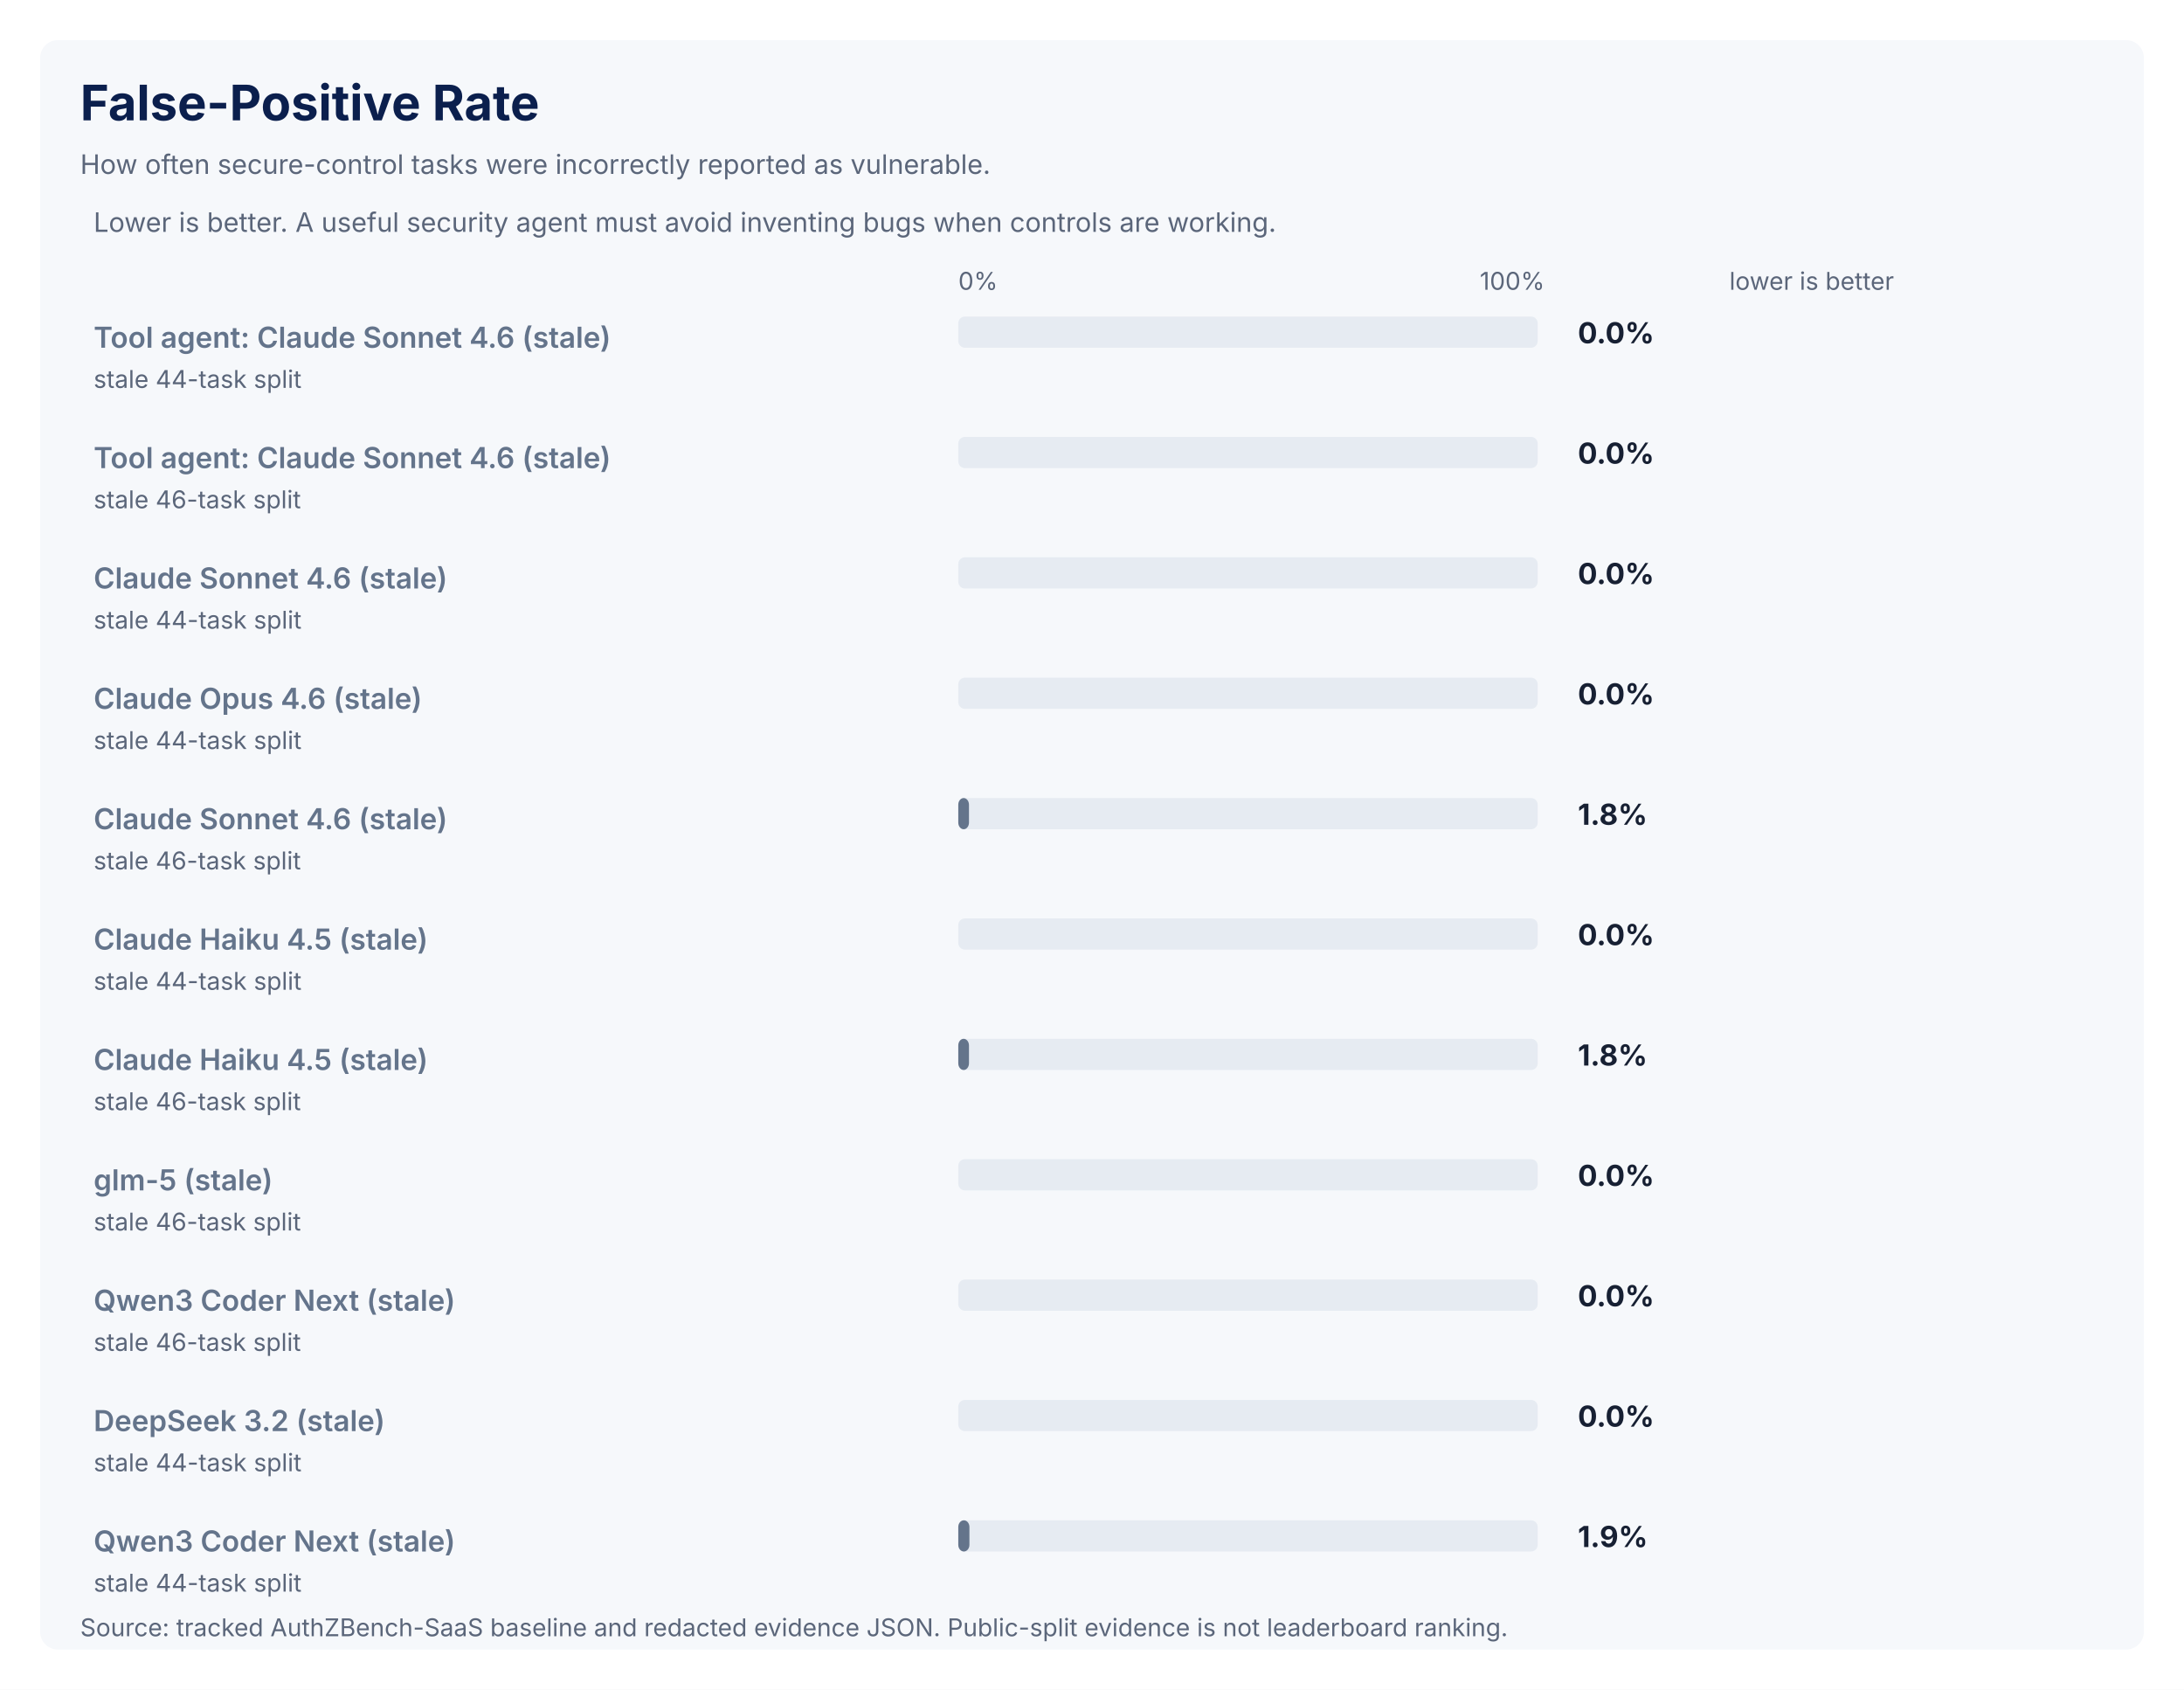
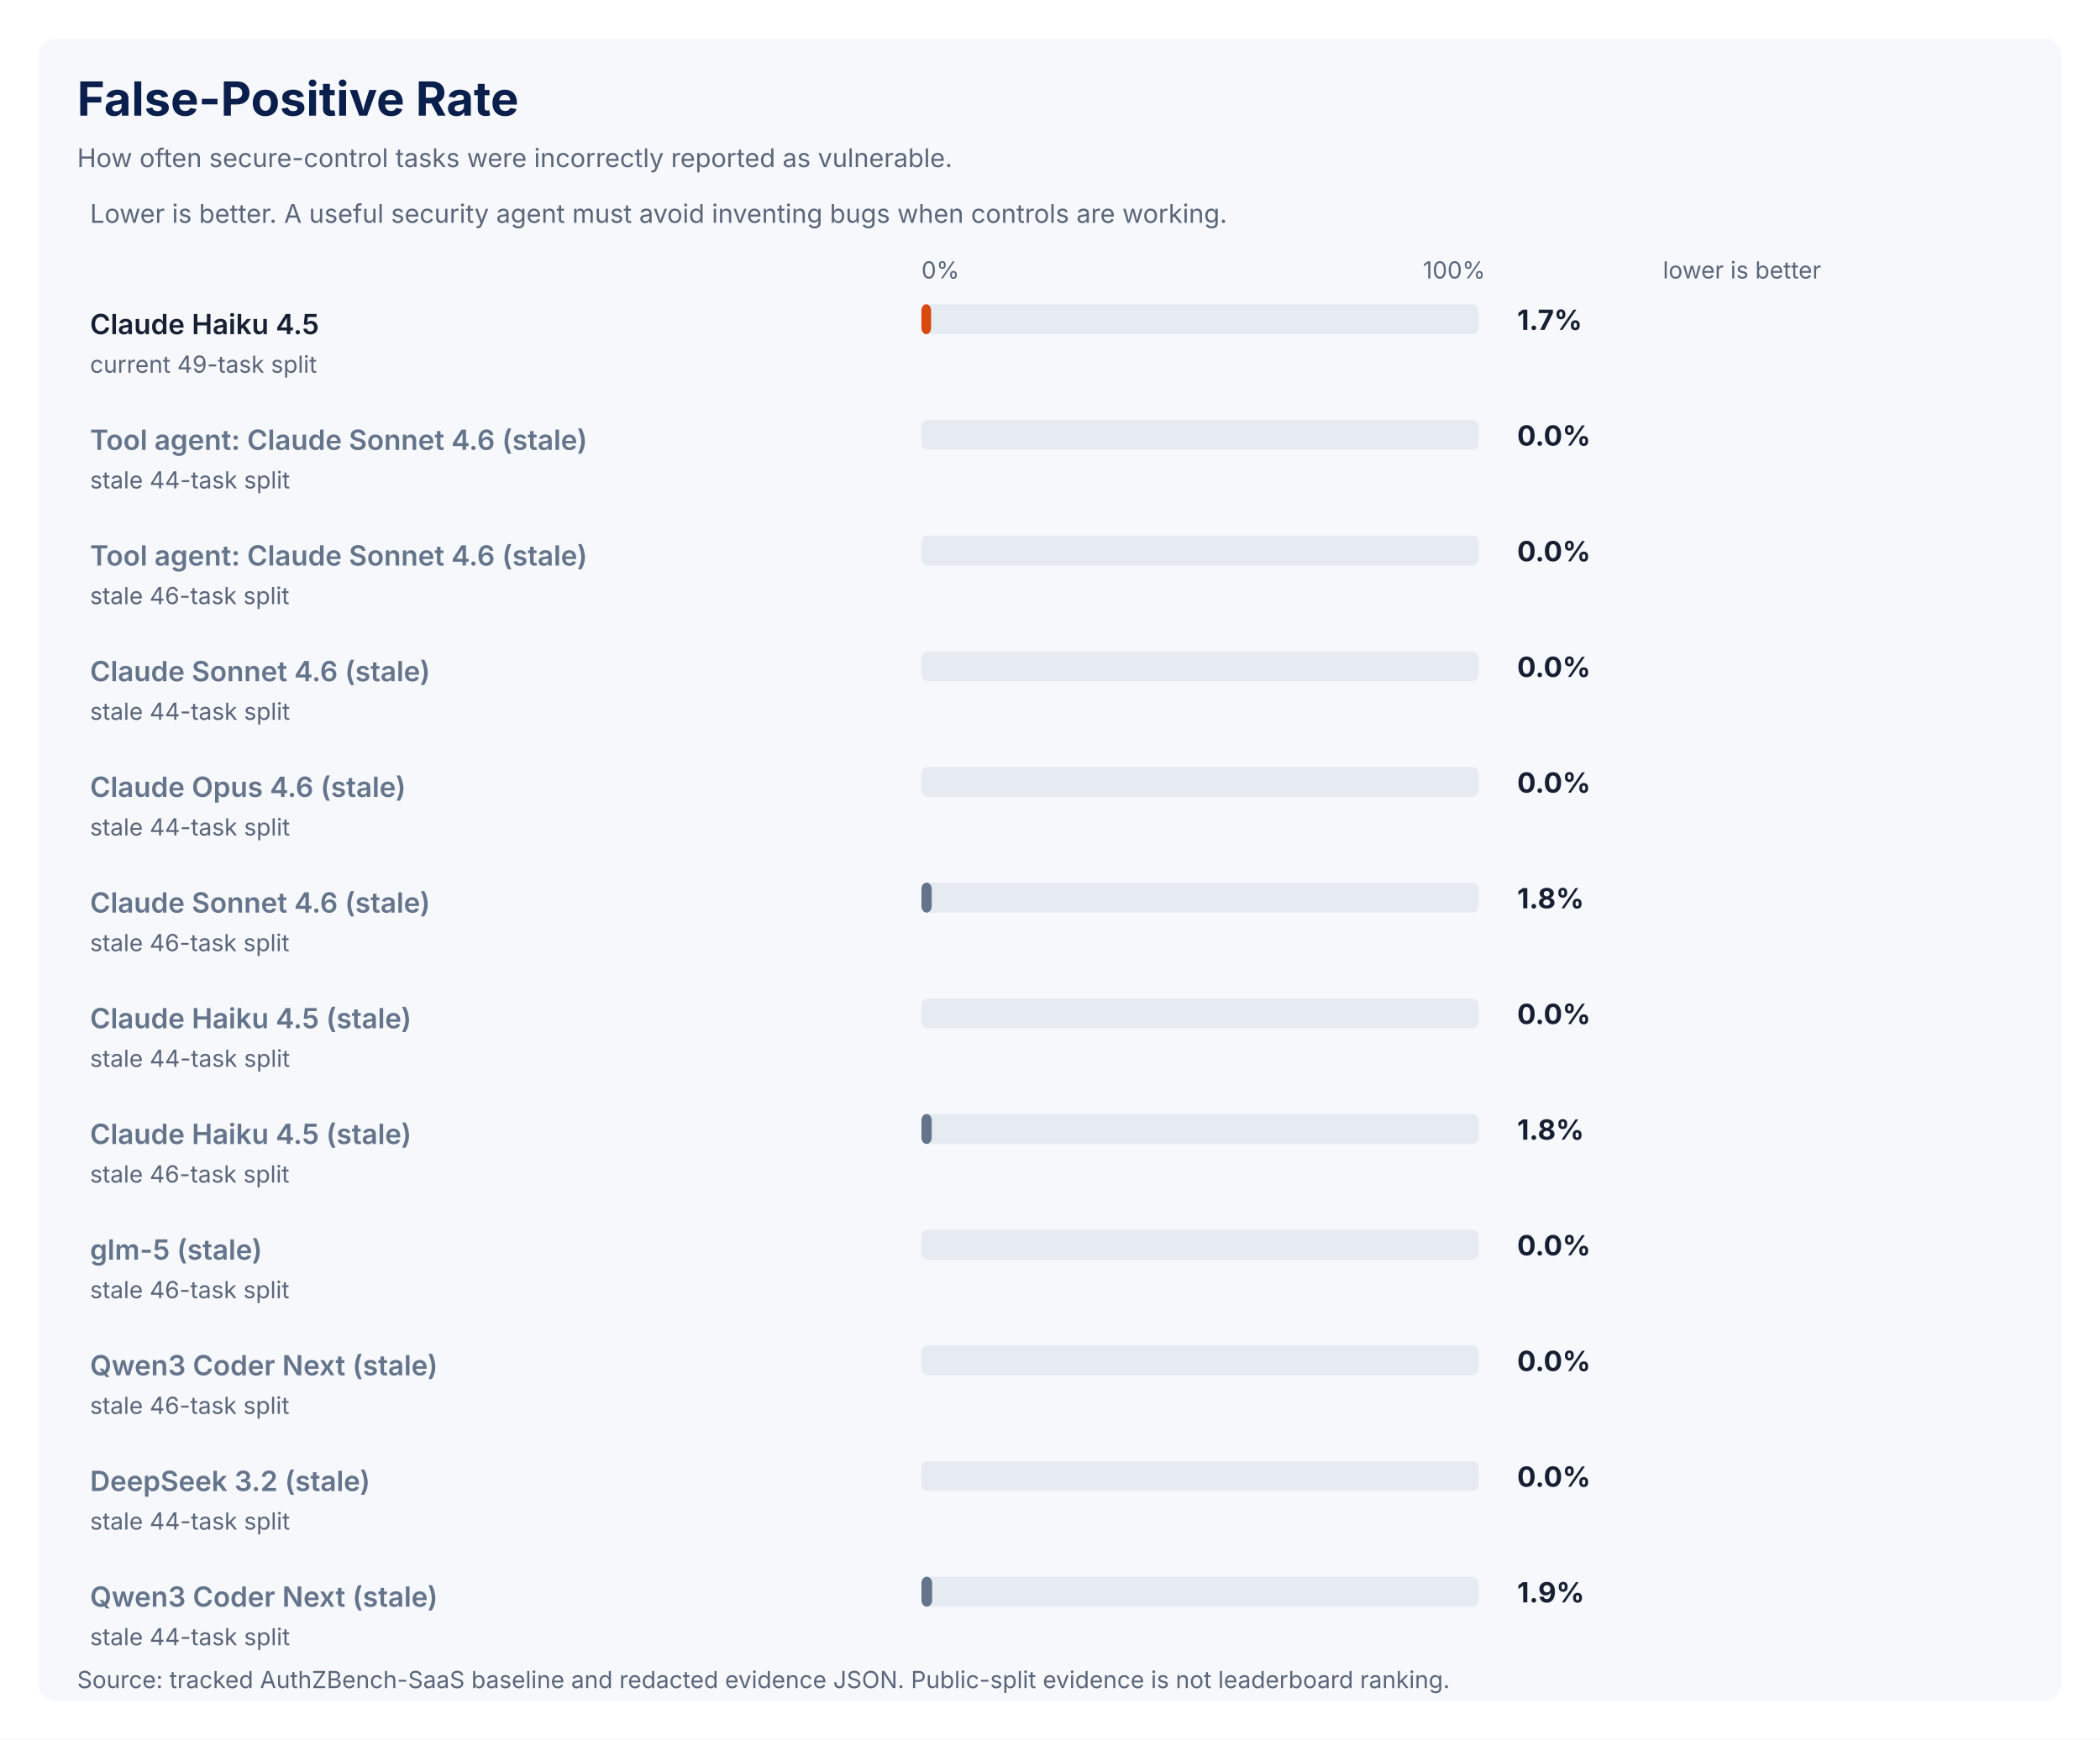
- <svg xmlns="http://www.w3.org/2000/svg" width="980" height="758" viewBox="0 0 980 758" role="img" aria-labelledby="title desc">
-   <rect x="0.0" y="0.0" width="980.0" height="758.0" rx="0" fill="#ffffff" />
-   <rect x="18.0" y="18.0" width="944.0" height="722.0" rx="8" fill="#f6f8fb" />
+ <svg xmlns="http://www.w3.org/2000/svg" width="980" height="812" viewBox="0 0 980 812" role="img" aria-labelledby="title desc">
+   <rect x="0.0" y="0.0" width="980.0" height="812.0" rx="0" fill="#ffffff" />
+   <rect x="18.0" y="18.0" width="944.0" height="776.0" rx="8" fill="#f6f8fb" />
  <text x="36.0" y="54.0" fill="#0b1f4d" font-family="Inter, Arial, sans-serif" font-size="22" font-weight="700">False-Positive Rate</text>
  <text x="36.0" y="78.0" fill="#5b667a" font-family="Inter, Arial, sans-serif" font-size="12" font-weight="400">How often secure-control tasks were incorrectly reported as vulnerable.</text>
  <text x="42.0" y="104.0" fill="#5b667a" font-family="Inter, Arial, sans-serif" font-size="12" font-weight="400">Lower is better. A useful security agent must avoid inventing bugs when controls are working.</text>
  <text x="430.0" y="130.0" fill="#5b667a" font-family="Inter, Arial, sans-serif" font-size="11" font-weight="400">0%</text>
  <text x="664.0" y="130.0" fill="#5b667a" font-family="Inter, Arial, sans-serif" font-size="11" font-weight="400">100%</text>
  <text x="776.0" y="130.0" fill="#5b667a" font-family="Inter, Arial, sans-serif" font-size="11" font-weight="400">lower is better</text>
-   <text x="42.0" y="156.0" fill="#64748b" font-family="Inter, Arial, sans-serif" font-size="13" font-weight="600">Tool agent: Claude Sonnet 4.6 (stale)</text>
-   <text x="42.0" y="174.0" fill="#5b667a" font-family="Inter, Arial, sans-serif" font-size="11" font-weight="400">stale 44-task split</text>
+   <text x="42.0" y="156.0" fill="#172033" font-family="Inter, Arial, sans-serif" font-size="13" font-weight="600">Claude Haiku 4.5</text>
+   <text x="42.0" y="174.0" fill="#5b667a" font-family="Inter, Arial, sans-serif" font-size="11" font-weight="400">current 49-task split</text>
  <rect x="430.0" y="142.0" width="260.0" height="14.0" rx="3" fill="#e6ebf2" />
-   <rect x="430.0" y="142.0" width="0.0" height="14.0" rx="3" fill="#64748b" />
-   <text x="708.0" y="154.0" fill="#172033" font-family="Inter, Arial, sans-serif" font-size="13" font-weight="700">0.0%</text>
+   <rect x="430.0" y="142.0" width="4.5" height="14.0" rx="3" fill="#d9480f" />
+   <text x="708.0" y="154.0" fill="#172033" font-family="Inter, Arial, sans-serif" font-size="13" font-weight="700">1.7%</text>
  <text x="42.0" y="210.0" fill="#64748b" font-family="Inter, Arial, sans-serif" font-size="13" font-weight="600">Tool agent: Claude Sonnet 4.6 (stale)</text>
-   <text x="42.0" y="228.0" fill="#5b667a" font-family="Inter, Arial, sans-serif" font-size="11" font-weight="400">stale 46-task split</text>
+   <text x="42.0" y="228.0" fill="#5b667a" font-family="Inter, Arial, sans-serif" font-size="11" font-weight="400">stale 44-task split</text>
  <rect x="430.0" y="196.0" width="260.0" height="14.0" rx="3" fill="#e6ebf2" />
  <rect x="430.0" y="196.0" width="0.0" height="14.0" rx="3" fill="#64748b" />
  <text x="708.0" y="208.0" fill="#172033" font-family="Inter, Arial, sans-serif" font-size="13" font-weight="700">0.0%</text>
-   <text x="42.0" y="264.0" fill="#64748b" font-family="Inter, Arial, sans-serif" font-size="13" font-weight="600">Claude Sonnet 4.6 (stale)</text>
-   <text x="42.0" y="282.0" fill="#5b667a" font-family="Inter, Arial, sans-serif" font-size="11" font-weight="400">stale 44-task split</text>
+   <text x="42.0" y="264.0" fill="#64748b" font-family="Inter, Arial, sans-serif" font-size="13" font-weight="600">Tool agent: Claude Sonnet 4.6 (stale)</text>
+   <text x="42.0" y="282.0" fill="#5b667a" font-family="Inter, Arial, sans-serif" font-size="11" font-weight="400">stale 46-task split</text>
  <rect x="430.0" y="250.0" width="260.0" height="14.0" rx="3" fill="#e6ebf2" />
  <rect x="430.0" y="250.0" width="0.0" height="14.0" rx="3" fill="#64748b" />
  <text x="708.0" y="262.0" fill="#172033" font-family="Inter, Arial, sans-serif" font-size="13" font-weight="700">0.0%</text>
-   <text x="42.0" y="318.0" fill="#64748b" font-family="Inter, Arial, sans-serif" font-size="13" font-weight="600">Claude Opus 4.6 (stale)</text>
+   <text x="42.0" y="318.0" fill="#64748b" font-family="Inter, Arial, sans-serif" font-size="13" font-weight="600">Claude Sonnet 4.6 (stale)</text>
  <text x="42.0" y="336.0" fill="#5b667a" font-family="Inter, Arial, sans-serif" font-size="11" font-weight="400">stale 44-task split</text>
  <rect x="430.0" y="304.0" width="260.0" height="14.0" rx="3" fill="#e6ebf2" />
  <rect x="430.0" y="304.0" width="0.0" height="14.0" rx="3" fill="#64748b" />
  <text x="708.0" y="316.0" fill="#172033" font-family="Inter, Arial, sans-serif" font-size="13" font-weight="700">0.0%</text>
-   <text x="42.0" y="372.0" fill="#64748b" font-family="Inter, Arial, sans-serif" font-size="13" font-weight="600">Claude Sonnet 4.6 (stale)</text>
-   <text x="42.0" y="390.0" fill="#5b667a" font-family="Inter, Arial, sans-serif" font-size="11" font-weight="400">stale 46-task split</text>
+   <text x="42.0" y="372.0" fill="#64748b" font-family="Inter, Arial, sans-serif" font-size="13" font-weight="600">Claude Opus 4.6 (stale)</text>
+   <text x="42.0" y="390.0" fill="#5b667a" font-family="Inter, Arial, sans-serif" font-size="11" font-weight="400">stale 44-task split</text>
  <rect x="430.0" y="358.0" width="260.0" height="14.0" rx="3" fill="#e6ebf2" />
-   <rect x="430.0" y="358.0" width="4.8" height="14.0" rx="3" fill="#64748b" />
-   <text x="708.0" y="370.0" fill="#172033" font-family="Inter, Arial, sans-serif" font-size="13" font-weight="700">1.8%</text>
-   <text x="42.0" y="426.0" fill="#64748b" font-family="Inter, Arial, sans-serif" font-size="13" font-weight="600">Claude Haiku 4.5 (stale)</text>
-   <text x="42.0" y="444.0" fill="#5b667a" font-family="Inter, Arial, sans-serif" font-size="11" font-weight="400">stale 44-task split</text>
+   <rect x="430.0" y="358.0" width="0.0" height="14.0" rx="3" fill="#64748b" />
+   <text x="708.0" y="370.0" fill="#172033" font-family="Inter, Arial, sans-serif" font-size="13" font-weight="700">0.0%</text>
+   <text x="42.0" y="426.0" fill="#64748b" font-family="Inter, Arial, sans-serif" font-size="13" font-weight="600">Claude Sonnet 4.6 (stale)</text>
+   <text x="42.0" y="444.0" fill="#5b667a" font-family="Inter, Arial, sans-serif" font-size="11" font-weight="400">stale 46-task split</text>
  <rect x="430.0" y="412.0" width="260.0" height="14.0" rx="3" fill="#e6ebf2" />
-   <rect x="430.0" y="412.0" width="0.0" height="14.0" rx="3" fill="#64748b" />
-   <text x="708.0" y="424.0" fill="#172033" font-family="Inter, Arial, sans-serif" font-size="13" font-weight="700">0.0%</text>
+   <rect x="430.0" y="412.0" width="4.8" height="14.0" rx="3" fill="#64748b" />
+   <text x="708.0" y="424.0" fill="#172033" font-family="Inter, Arial, sans-serif" font-size="13" font-weight="700">1.8%</text>
  <text x="42.0" y="480.0" fill="#64748b" font-family="Inter, Arial, sans-serif" font-size="13" font-weight="600">Claude Haiku 4.5 (stale)</text>
-   <text x="42.0" y="498.0" fill="#5b667a" font-family="Inter, Arial, sans-serif" font-size="11" font-weight="400">stale 46-task split</text>
+   <text x="42.0" y="498.0" fill="#5b667a" font-family="Inter, Arial, sans-serif" font-size="11" font-weight="400">stale 44-task split</text>
  <rect x="430.0" y="466.0" width="260.0" height="14.0" rx="3" fill="#e6ebf2" />
-   <rect x="430.0" y="466.0" width="4.8" height="14.0" rx="3" fill="#64748b" />
-   <text x="708.0" y="478.0" fill="#172033" font-family="Inter, Arial, sans-serif" font-size="13" font-weight="700">1.8%</text>
-   <text x="42.0" y="534.0" fill="#64748b" font-family="Inter, Arial, sans-serif" font-size="13" font-weight="600">glm-5 (stale)</text>
+   <rect x="430.0" y="466.0" width="0.0" height="14.0" rx="3" fill="#64748b" />
+   <text x="708.0" y="478.0" fill="#172033" font-family="Inter, Arial, sans-serif" font-size="13" font-weight="700">0.0%</text>
+   <text x="42.0" y="534.0" fill="#64748b" font-family="Inter, Arial, sans-serif" font-size="13" font-weight="600">Claude Haiku 4.5 (stale)</text>
  <text x="42.0" y="552.0" fill="#5b667a" font-family="Inter, Arial, sans-serif" font-size="11" font-weight="400">stale 46-task split</text>
  <rect x="430.0" y="520.0" width="260.0" height="14.0" rx="3" fill="#e6ebf2" />
-   <rect x="430.0" y="520.0" width="0.0" height="14.0" rx="3" fill="#64748b" />
-   <text x="708.0" y="532.0" fill="#172033" font-family="Inter, Arial, sans-serif" font-size="13" font-weight="700">0.0%</text>
-   <text x="42.0" y="588.0" fill="#64748b" font-family="Inter, Arial, sans-serif" font-size="13" font-weight="600">Qwen3 Coder Next (stale)</text>
+   <rect x="430.0" y="520.0" width="4.8" height="14.0" rx="3" fill="#64748b" />
+   <text x="708.0" y="532.0" fill="#172033" font-family="Inter, Arial, sans-serif" font-size="13" font-weight="700">1.8%</text>
+   <text x="42.0" y="588.0" fill="#64748b" font-family="Inter, Arial, sans-serif" font-size="13" font-weight="600">glm-5 (stale)</text>
  <text x="42.0" y="606.0" fill="#5b667a" font-family="Inter, Arial, sans-serif" font-size="11" font-weight="400">stale 46-task split</text>
  <rect x="430.0" y="574.0" width="260.0" height="14.0" rx="3" fill="#e6ebf2" />
  <rect x="430.0" y="574.0" width="0.0" height="14.0" rx="3" fill="#64748b" />
  <text x="708.0" y="586.0" fill="#172033" font-family="Inter, Arial, sans-serif" font-size="13" font-weight="700">0.0%</text>
-   <text x="42.0" y="642.0" fill="#64748b" font-family="Inter, Arial, sans-serif" font-size="13" font-weight="600">DeepSeek 3.2 (stale)</text>
-   <text x="42.0" y="660.0" fill="#5b667a" font-family="Inter, Arial, sans-serif" font-size="11" font-weight="400">stale 44-task split</text>
+   <text x="42.0" y="642.0" fill="#64748b" font-family="Inter, Arial, sans-serif" font-size="13" font-weight="600">Qwen3 Coder Next (stale)</text>
+   <text x="42.0" y="660.0" fill="#5b667a" font-family="Inter, Arial, sans-serif" font-size="11" font-weight="400">stale 46-task split</text>
  <rect x="430.0" y="628.0" width="260.0" height="14.0" rx="3" fill="#e6ebf2" />
  <rect x="430.0" y="628.0" width="0.0" height="14.0" rx="3" fill="#64748b" />
  <text x="708.0" y="640.0" fill="#172033" font-family="Inter, Arial, sans-serif" font-size="13" font-weight="700">0.0%</text>
-   <text x="42.0" y="696.0" fill="#64748b" font-family="Inter, Arial, sans-serif" font-size="13" font-weight="600">Qwen3 Coder Next (stale)</text>
+   <text x="42.0" y="696.0" fill="#64748b" font-family="Inter, Arial, sans-serif" font-size="13" font-weight="600">DeepSeek 3.2 (stale)</text>
  <text x="42.0" y="714.0" fill="#5b667a" font-family="Inter, Arial, sans-serif" font-size="11" font-weight="400">stale 44-task split</text>
  <rect x="430.0" y="682.0" width="260.0" height="14.0" rx="3" fill="#e6ebf2" />
-   <rect x="430.0" y="682.0" width="5.0" height="14.0" rx="3" fill="#64748b" />
-   <text x="708.0" y="694.0" fill="#172033" font-family="Inter, Arial, sans-serif" font-size="13" font-weight="700">1.9%</text>
-   <text x="36.0" y="734.0" fill="#5b667a" font-family="Inter, Arial, sans-serif" font-size="11" font-weight="400">Source: tracked AuthZBench-SaaS baseline and redacted evidence JSON. Public-split evidence is not leaderboard ranking.</text>
+   <rect x="430.0" y="682.0" width="0.0" height="14.0" rx="3" fill="#64748b" />
+   <text x="708.0" y="694.0" fill="#172033" font-family="Inter, Arial, sans-serif" font-size="13" font-weight="700">0.0%</text>
+   <text x="42.0" y="750.0" fill="#64748b" font-family="Inter, Arial, sans-serif" font-size="13" font-weight="600">Qwen3 Coder Next (stale)</text>
+   <text x="42.0" y="768.0" fill="#5b667a" font-family="Inter, Arial, sans-serif" font-size="11" font-weight="400">stale 44-task split</text>
+   <rect x="430.0" y="736.0" width="260.0" height="14.0" rx="3" fill="#e6ebf2" />
+   <rect x="430.0" y="736.0" width="5.0" height="14.0" rx="3" fill="#64748b" />
+   <text x="708.0" y="748.0" fill="#172033" font-family="Inter, Arial, sans-serif" font-size="13" font-weight="700">1.9%</text>
+   <text x="36.0" y="788.0" fill="#5b667a" font-family="Inter, Arial, sans-serif" font-size="11" font-weight="400">Source: tracked AuthZBench-SaaS baseline and redacted evidence JSON. Public-split evidence is not leaderboard ranking.</text>
</svg>
